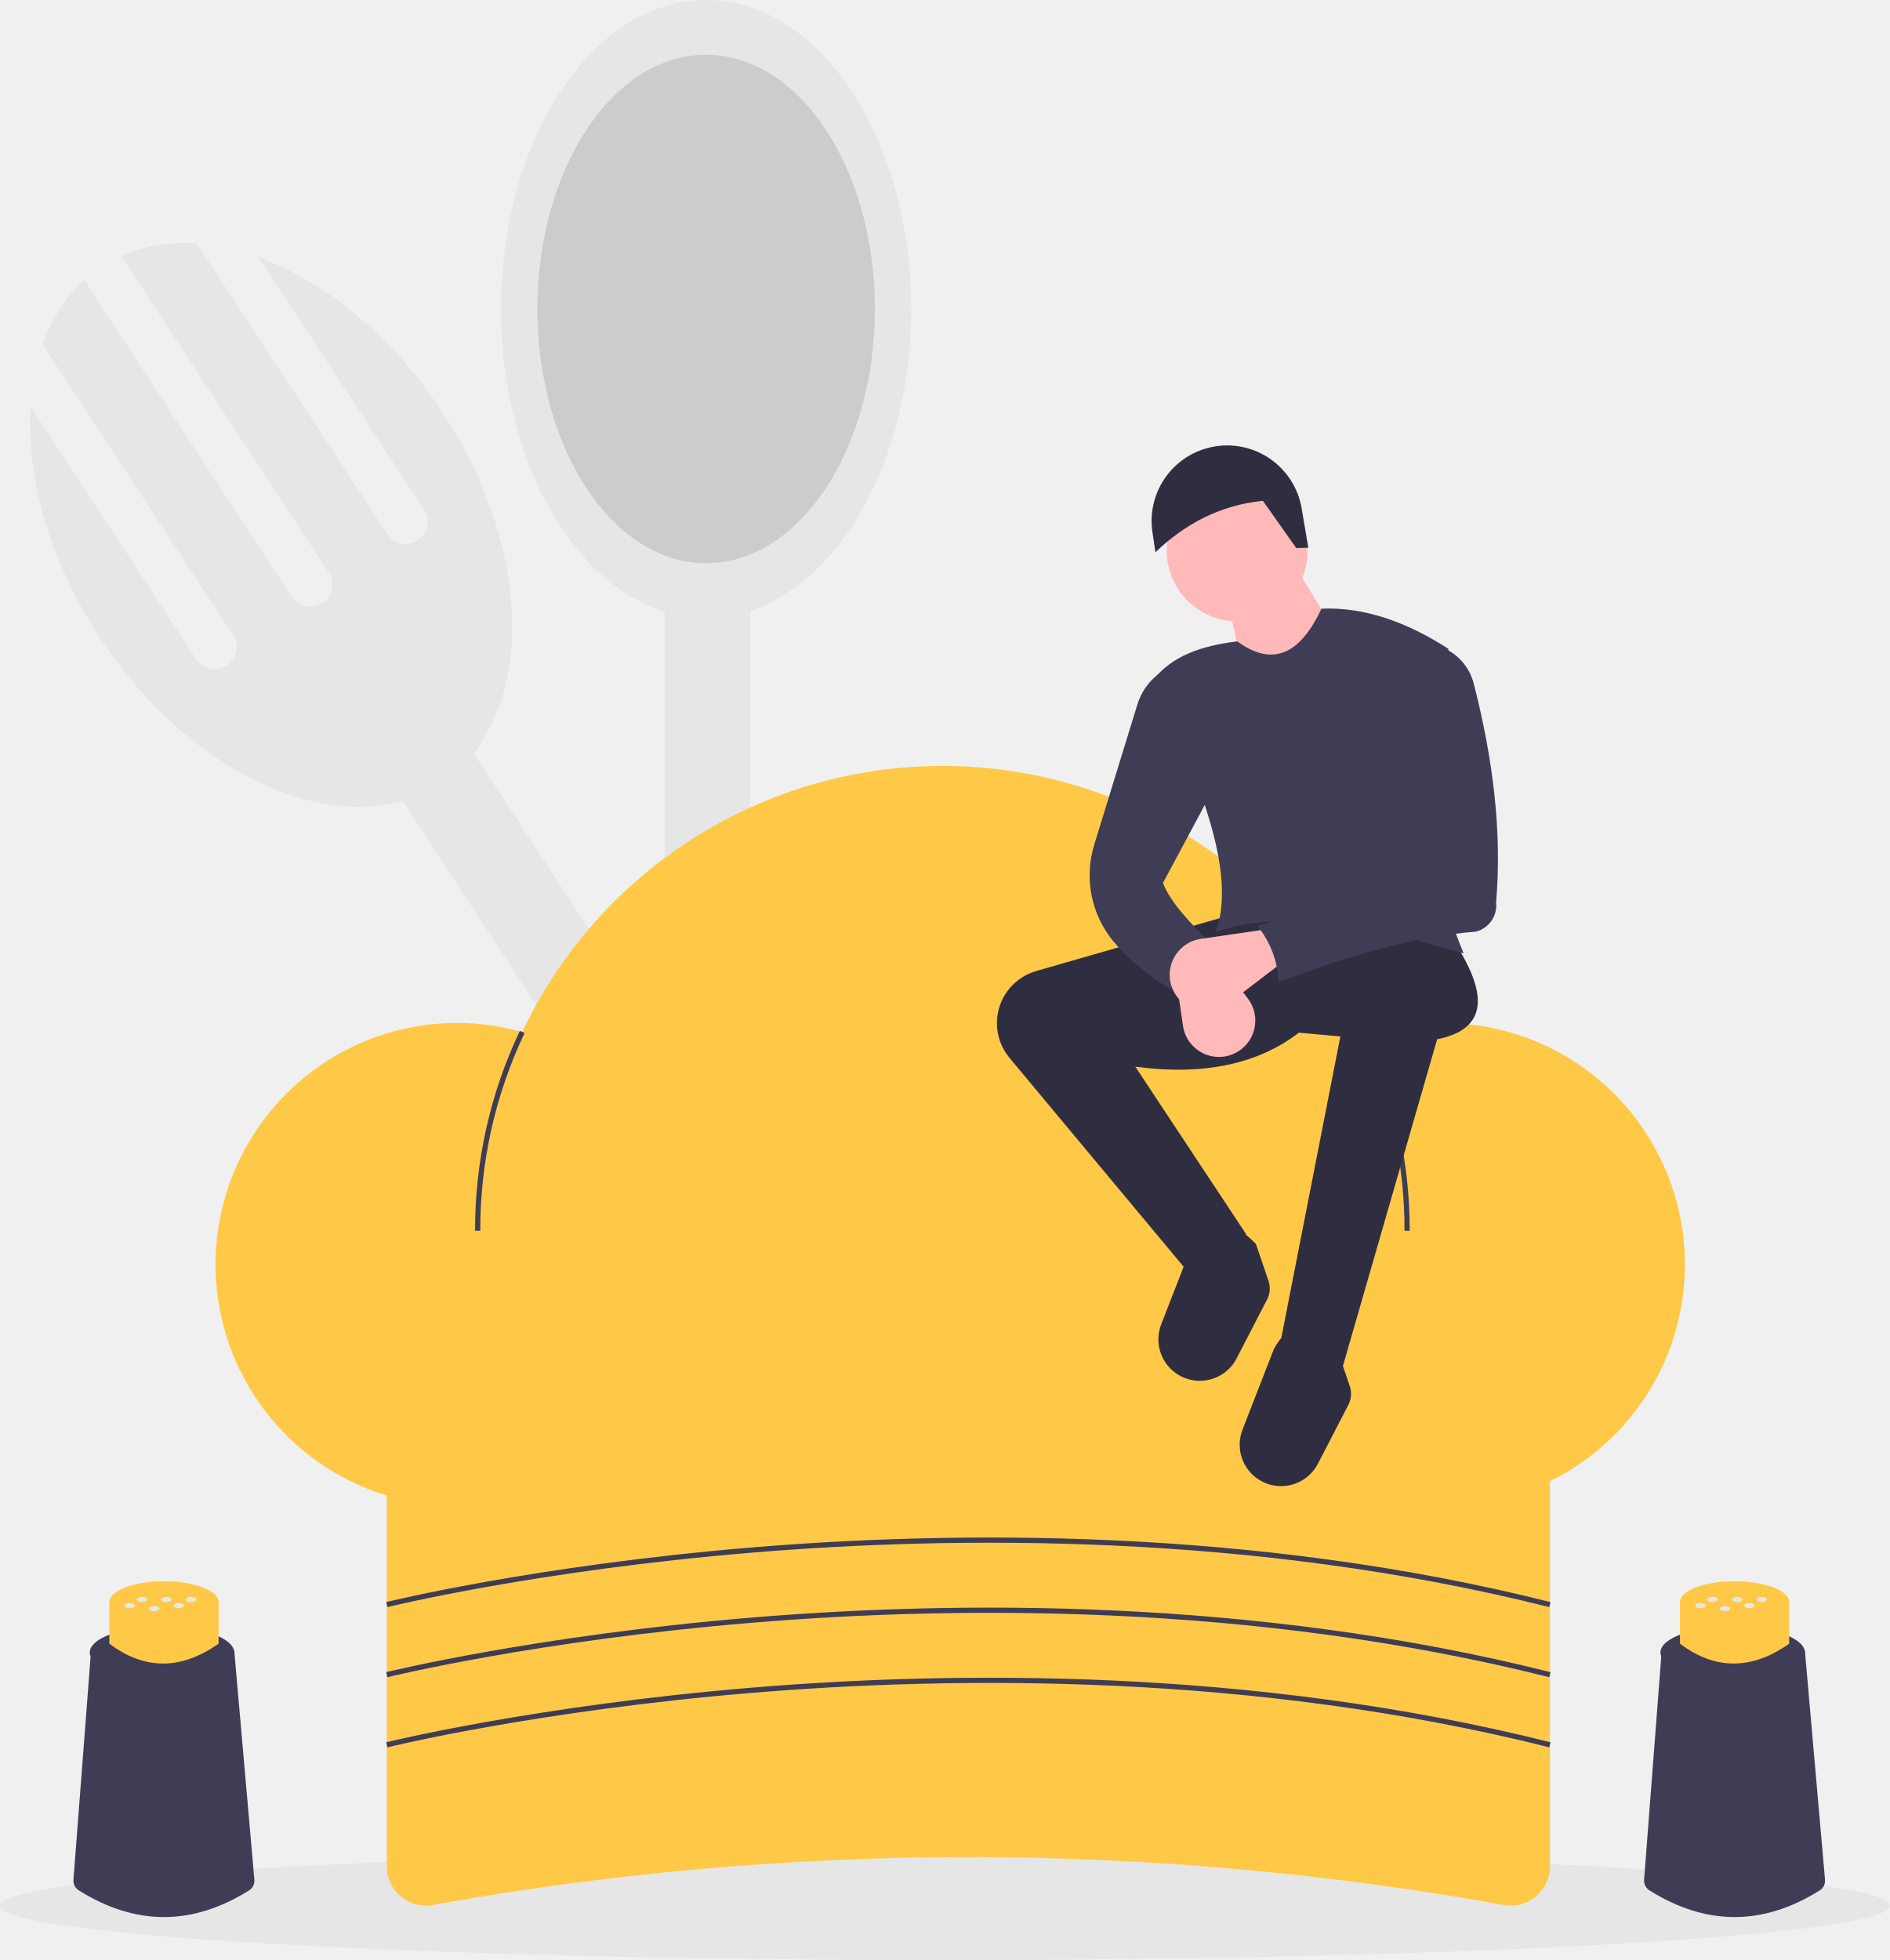
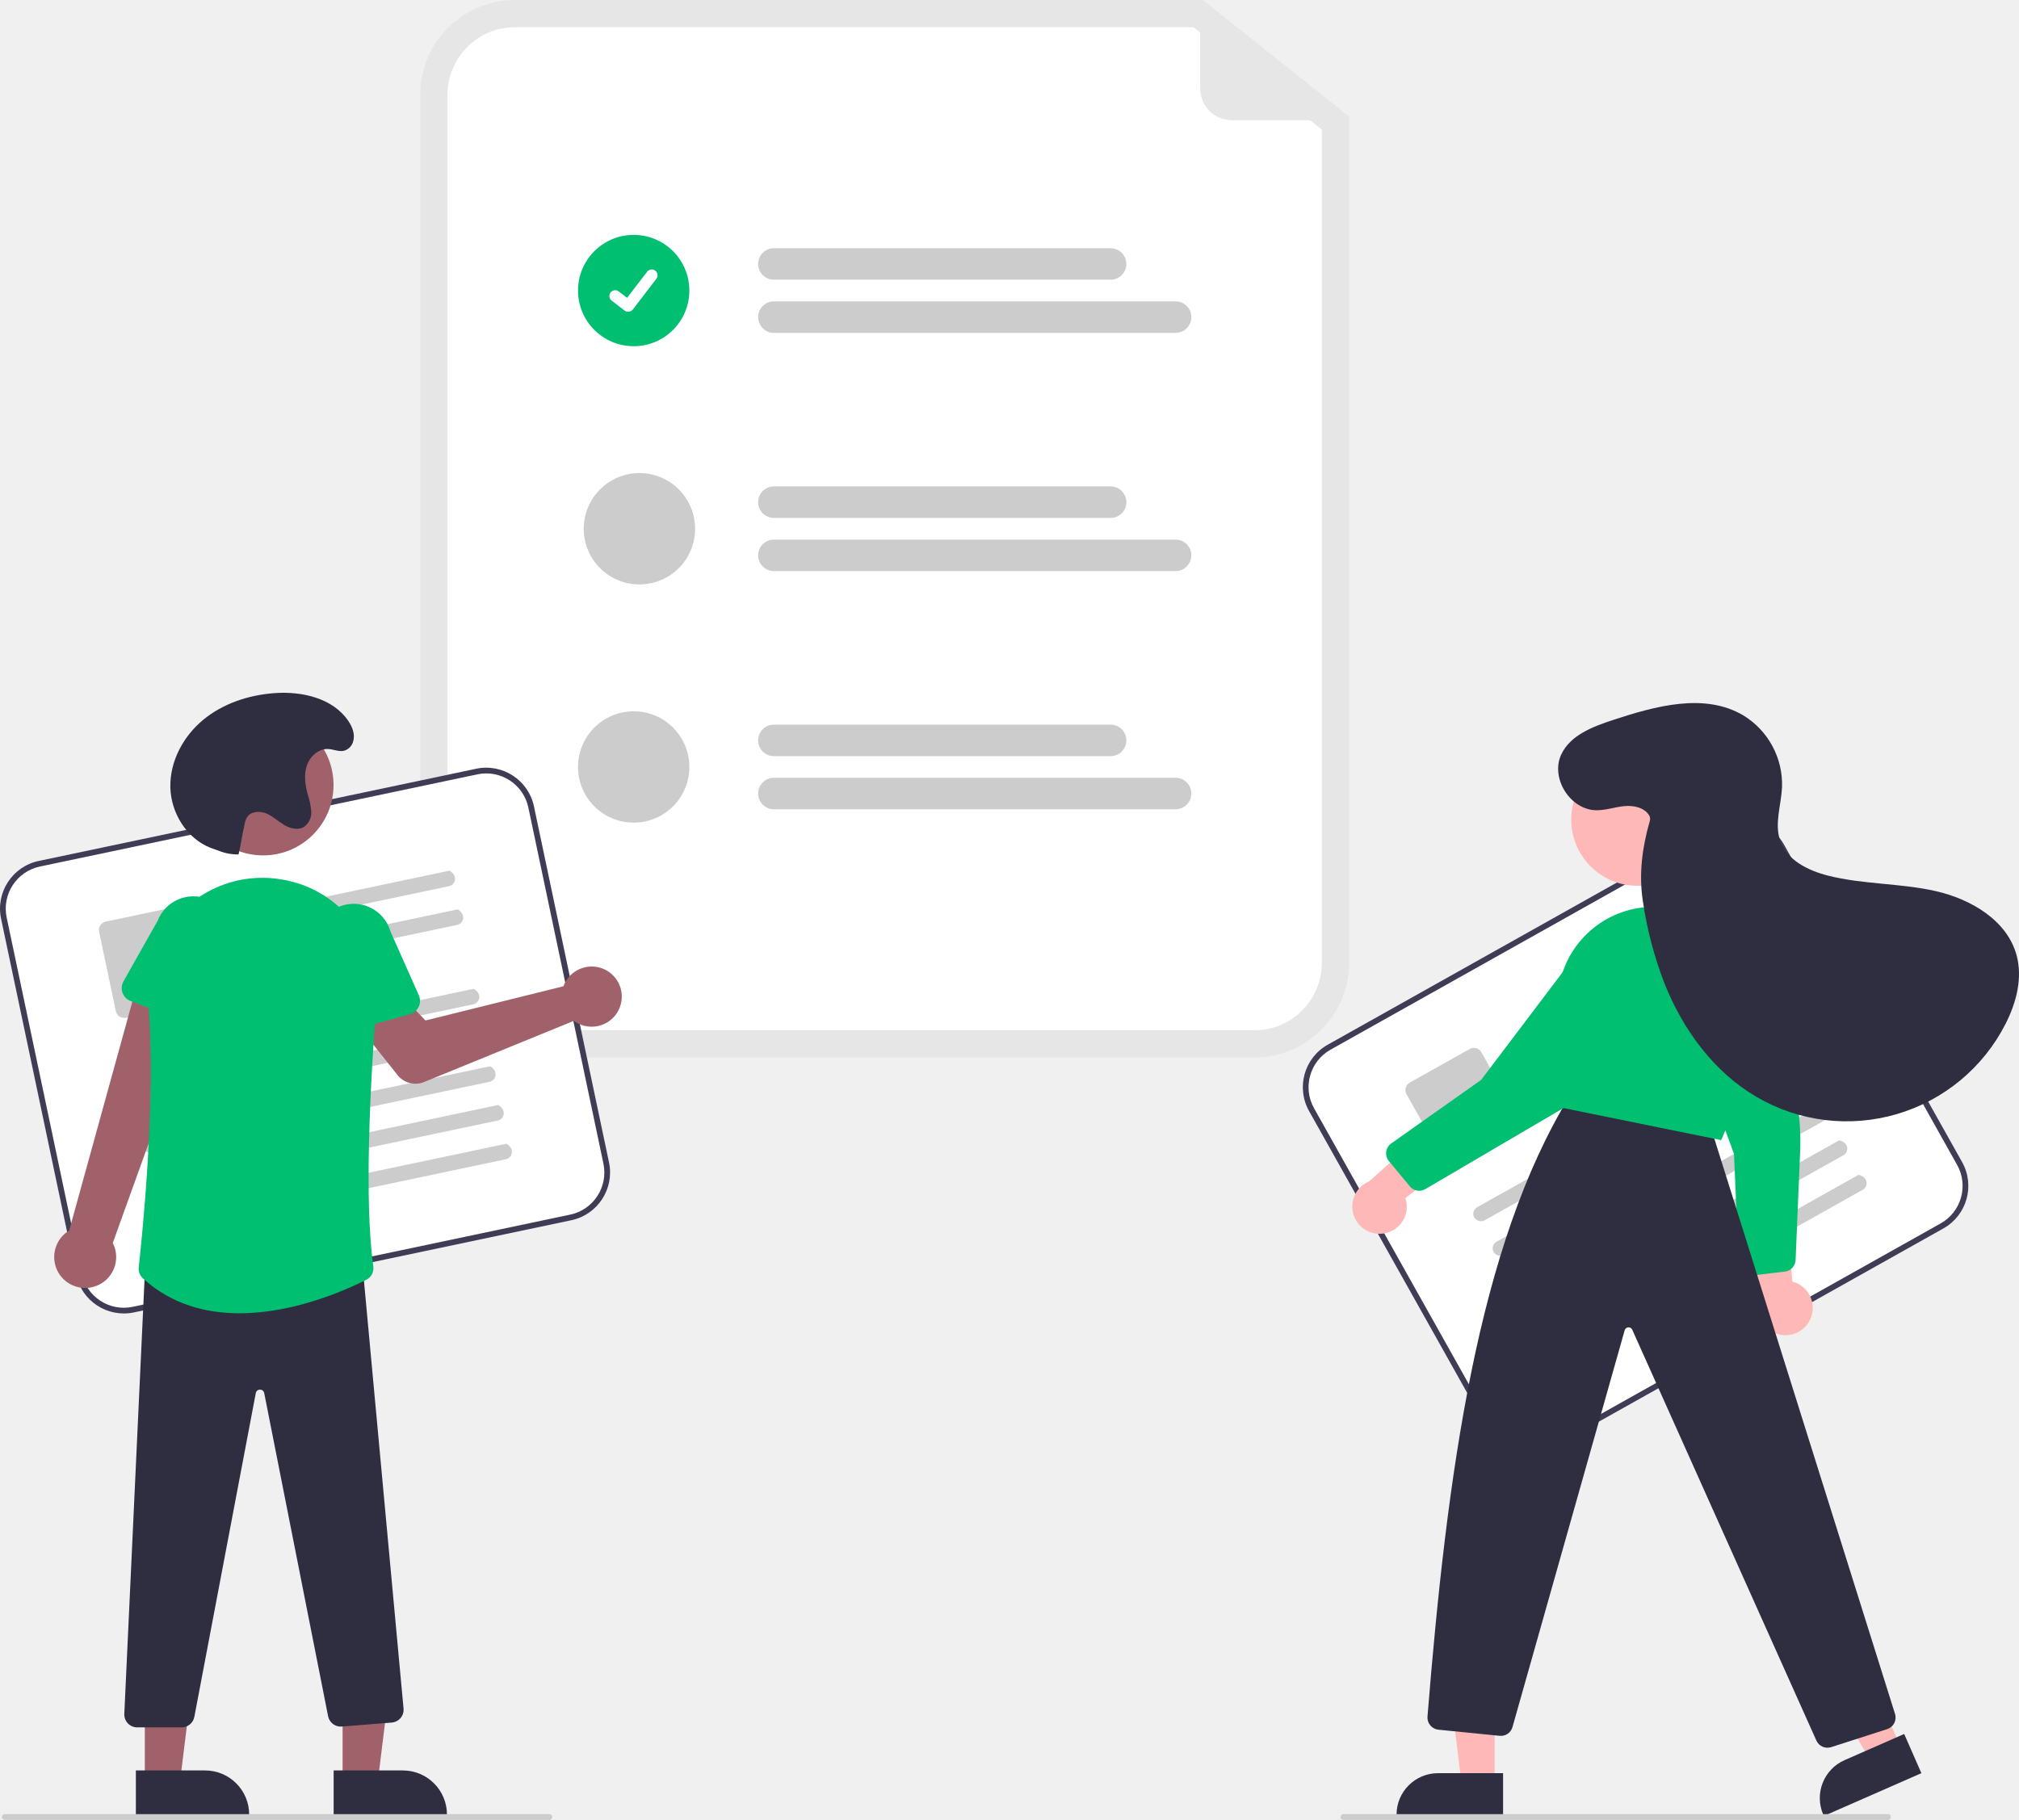
- <svg xmlns="http://www.w3.org/2000/svg" data-name="Layer 1" width="728" height="754.885" viewBox="0 0 728 754.885">
-   <rect x="514.67" y="302.631" width="33" height="524" transform="translate(-458.6543 311.2459) rotate(-33.25976)" fill="#e6e6e6" />
-   <path d="M335.583,171.606l63.844,97.343a8.5,8.5,0,0,1-14.215,9.323L311.815,166.365a60.627,60.627,0,0,0-29.149,4.787L362.634,293.08a8.5,8.5,0,0,1-14.215,9.323l-79.969-121.928A60.627,60.627,0,0,0,252.445,205.304L325.842,317.211a8.5,8.5,0,0,1-14.215,9.323l-63.844-97.343c-1.64,27.142,7.209,59.311,26.603,88.881,36.044,54.956,94.84,80.109,131.323,56.181s36.84-87.877.795-142.833C387.11,201.85,361.13,180.916,335.583,171.606Z" transform="translate(-236 -72.55738)" fill="#e6e6e6" />
-   <rect x="256" y="204" width="33" height="524" fill="#e6e6e6" />
-   <ellipse cx="272" cy="119" rx="79" ry="119" fill="#e6e6e6" />
-   <ellipse cx="272" cy="119" rx="65" ry="97.911" fill="#ccc" />
-   <ellipse cx="364" cy="734" rx="364" ry="20.885" fill="#e6e6e6" />
-   <path d="M815.268,806.25a1162.796,1162.796,0,0,0-412.536,0A15.049,15.049,0,0,1,385,791.458V604.557H833V791.458A15.049,15.049,0,0,1,815.268,806.25Z" transform="translate(-236 -72.55738)" fill="#ffc947" />
-   <path d="M792,466.557a92.858,92.858,0,0,0-30.395,5.086,179.055,179.055,0,0,0-324.444-1.639,93.005,93.005,0,1,0,12.17,174.75,179.026,179.026,0,0,0,300.748-2.164A93.007,93.007,0,1,0,792,466.557Z" transform="translate(-236 -72.55738)" fill="#ffc947" />
-   <path d="M421,546.557h-2A178.402,178.402,0,0,1,436.247,469.572l1.808.856A176.41,176.41,0,0,0,421,546.557Z" transform="translate(-236 -72.55738)" fill="#3f3d56" />
-   <path d="M779,546.557h-2a176.526,176.526,0,0,0-16.294-74.501l1.816-.838A178.51,178.51,0,0,1,779,546.557Z" transform="translate(-236 -72.55738)" fill="#3f3d56" />
-   <path d="M385.241,691.528l-.482-1.941c.564-.14,57.403-14.1,140.7-21.026,76.881-6.393,192.687-7.935,307.785,21.027l-.488,1.939C717.939,662.637,602.387,664.173,525.667,670.551,442.519,677.462,385.804,691.388,385.241,691.528Z" transform="translate(-236 -72.55738)" fill="#3f3d56" />
-   <path d="M385.241,718.528l-.482-1.941c.564-.14,57.403-14.1,140.7-21.026,76.881-6.393,192.687-7.935,307.785,21.027l-.488,1.939C717.939,689.637,602.387,691.175,525.667,697.551,442.519,704.462,385.804,718.388,385.241,718.528Z" transform="translate(-236 -72.55738)" fill="#3f3d56" />
-   <path d="M385.241,745.528l-.482-1.941c.564-.14,57.403-14.1,140.7-21.026,76.881-6.393,192.687-7.935,307.785,21.027l-.488,1.939C717.939,716.637,602.387,718.175,525.667,724.551,442.519,731.462,385.804,745.388,385.241,745.528Z" transform="translate(-236 -72.55738)" fill="#3f3d56" />
-   <path d="M753.267,598.713,729.037,590.475l23.261-118.729-15.992-1.454c-15.594,11.964-36.36,16.655-62.999,13.084l42.645,64.453-21.745,15.349-69.368-83.205A20.866,20.866,0,0,1,620,466.612v0a20.866,20.866,0,0,1,15.091-20.051L709.168,425.224l86.745,9.692c13.115,19.994,13.627,33.9-6.336,37.911Z" transform="translate(-236 -72.55738)" fill="#2f2e41" />
-   <path d="M728.467,644.901h0a15.959,15.959,0,0,1-13.866-21.711l12.046-30.976c6.119-11.591,14.516-10.14,24.433,0l4.846,14.215a9.175,9.175,0,0,1-.535,7.176L743.65,636.306A15.959,15.959,0,0,1,728.467,644.901Z" transform="translate(-236 -72.55738)" fill="#2f2e41" />
-   <path d="M697.152,604.338h0a15.959,15.959,0,0,1-13.866-21.711l12.046-30.976c6.119-11.591,14.516-10.14,24.433,0l4.846,14.215a9.175,9.175,0,0,1-.535,7.176L712.335,595.743A15.959,15.959,0,0,1,697.152,604.338Z" transform="translate(-236 -72.55738)" fill="#2f2e41" />
-   <circle cx="476.56" cy="212.131" r="27.138" fill="#ffb9b9" />
-   <polygon points="518.721 250.415 481.406 269.799 473.652 234.907 499.336 218.915 518.721 250.415" fill="#ffb9b9" />
-   <path d="M799.789,439.762c-37.234-11.246-71.018-17.073-95.468-8.238,8.427-23.708-7.127-59.911-24.23-96.921,7.379-9.647,19.146-13.383,32.469-15.023,14.577,10.584,24.741,3.791,32.469-12.6,16.854-.677,33.095,5.292,48.945,15.507C781.584,362.173,783.814,401.253,799.789,439.762Z" transform="translate(-236 -72.55738)" fill="#3f3d56" />
-   <path d="M703.837,437.339c-5.88,3.466-11.306,9.303-16.477,16.477-8.738-5.349-16.428-11.439-22.486-18.683a40.011,40.011,0,0,1-7.33-37.429l16.561-53.822a23.61,23.61,0,0,1,7.678-11.381l2.186-1.776,21.807,41.192-21.807,40.707C686.734,420.039,694.883,428.603,703.837,437.339Z" transform="translate(-236 -72.55738)" fill="#3f3d56" />
-   <path d="M711.343,478.375h0a14.005,14.005,0,0,1-19.667-10.719L688.072,442.982l12.6-6.785,15.991,20.934A14.005,14.005,0,0,1,711.343,478.375Z" transform="translate(-236 -72.55738)" fill="#ffb9b9" />
-   <path d="M739.94,283.5l-4.634.138-12.853-18.207c-16.47,1.703-29.965,8.858-41.385,19.818l-1.158-7.72a29.102,29.102,0,0,1,22.903-32.819h0a29.102,29.102,0,0,1,34.572,23.657Z" transform="translate(-236 -72.55738)" fill="#2f2e41" />
-   <path d="M687.828,453.826v0a14.005,14.005,0,0,1,10.719-19.667l24.675-3.604,6.785,12.6L709.072,459.145A14.005,14.005,0,0,1,687.828,453.826Z" transform="translate(-236 -72.55738)" fill="#ffb9b9" />
-   <path d="M804.49,431.381c-23.475,1.823-49.106,9.143-75.938,19.527a37.121,37.121,0,0,0-8.238-21.807c24.37-6.419,46.484-13.951,60.091-25.684L772.167,341.387l17.93-20.353,3.093,1.614a20.652,20.652,0,0,1,10.469,13.143c7.571,29.449,10.934,57.665,8.622,84.218A10.471,10.471,0,0,1,804.49,431.381Z" transform="translate(-236 -72.55738)" fill="#3f3d56" />
-   <path d="M331.886,800.669q-32.749,20.483-65.497-.017a4.441,4.441,0,0,1-2.101-4.096l6.812-88.561h55.1l7.783,88.53A4.44,4.44,0,0,1,331.886,800.669Z" transform="translate(-236 -72.55738)" fill="#3f3d56" />
-   <ellipse cx="62.396" cy="636.439" rx="27.804" ry="10.018" fill="#3f3d56" />
-   <path d="M320.189,705.614q-21.733,15.288-42.077,0V689.585h42.077Z" transform="translate(-236 -72.55738)" fill="#ffc947" />
-   <ellipse cx="63.151" cy="617.028" rx="21.038" ry="8.015" fill="#ffc947" />
-   <ellipse cx="64.153" cy="616.026" rx="2.004" ry="1.002" fill="#e6e6e6" />
-   <ellipse cx="73.614" cy="616.026" rx="2.004" ry="1.002" fill="#e6e6e6" />
-   <ellipse cx="68.883" cy="618.391" rx="2.004" ry="1.002" fill="#e6e6e6" />
-   <ellipse cx="49.961" cy="618.391" rx="2.004" ry="1.002" fill="#e6e6e6" />
-   <ellipse cx="54.692" cy="616.026" rx="2.004" ry="1.002" fill="#e6e6e6" />
-   <ellipse cx="59.422" cy="619.574" rx="2.004" ry="1.002" fill="#e6e6e6" />
-   <path d="M936.886,800.669q-32.749,20.483-65.497-.017a4.441,4.441,0,0,1-2.101-4.096l6.812-88.561h55.1l7.783,88.53A4.44,4.44,0,0,1,936.886,800.669Z" transform="translate(-236 -72.55738)" fill="#3f3d56" />
-   <ellipse cx="667.396" cy="636.439" rx="27.804" ry="10.018" fill="#3f3d56" />
-   <path d="M925.189,705.614q-21.733,15.288-42.077,0V689.585h42.077Z" transform="translate(-236 -72.55738)" fill="#ffc947" />
-   <ellipse cx="668.151" cy="617.028" rx="21.038" ry="8.015" fill="#ffc947" />
-   <ellipse cx="669.153" cy="616.026" rx="2.004" ry="1.002" fill="#e6e6e6" />
-   <ellipse cx="678.614" cy="616.026" rx="2.004" ry="1.002" fill="#e6e6e6" />
-   <ellipse cx="673.883" cy="618.391" rx="2.004" ry="1.002" fill="#e6e6e6" />
-   <ellipse cx="654.961" cy="618.391" rx="2.004" ry="1.002" fill="#e6e6e6" />
-   <ellipse cx="659.692" cy="616.026" rx="2.004" ry="1.002" fill="#e6e6e6" />
-   <ellipse cx="664.422" cy="619.574" rx="2.004" ry="1.002" fill="#e6e6e6" />
+ <svg xmlns="http://www.w3.org/2000/svg" data-name="Layer 1" width="704.362" height="635" viewBox="0 0 704.362 635">
+   <path d="M685.451,501.5h-258a33.037,33.037,0,0,1-33-33v-303a33.037,33.037,0,0,1,33-33H667.478l50.973,40.629V468.5A33.037,33.037,0,0,1,685.451,501.5Z" transform="translate(-247.8189 -132.5)" fill="#e6e6e6" />
+   <path d="M427.451,142a23.527,23.527,0,0,0-23.5,23.5v303a23.527,23.527,0,0,0,23.5,23.5h258a23.527,23.527,0,0,0,23.5-23.5V177.706L664.155,142Z" transform="translate(-247.8189 -132.5)" fill="#fff" />
+   <path d="M635.27,230.104H517.806a5.495,5.495,0,1,1,0-10.991h117.464a5.495,5.495,0,1,1,0,10.991Z" transform="translate(-247.8189 -132.5)" fill="#ccc" />
+   <path d="M657.939,248.651H517.806a5.495,5.495,0,1,1,0-10.991H657.939a5.495,5.495,0,1,1,0,10.991Z" transform="translate(-247.8189 -132.5)" fill="#ccc" />
+   <path d="M635.27,313.222H517.806a5.495,5.495,0,1,1,0-10.991h117.464a5.495,5.495,0,1,1,0,10.991Z" transform="translate(-247.8189 -132.5)" fill="#ccc" />
+   <path d="M657.939,331.769H517.806a5.495,5.495,0,1,1,0-10.991H657.939a5.495,5.495,0,1,1,0,10.991Z" transform="translate(-247.8189 -132.5)" fill="#ccc" />
+   <path d="M635.27,396.34H517.806a5.495,5.495,0,1,1,0-10.991h117.464a5.495,5.495,0,1,1,0,10.991Z" transform="translate(-247.8189 -132.5)" fill="#ccc" />
+   <path d="M657.939,414.886H517.806a5.495,5.495,0,0,1,0-10.991H657.939a5.495,5.495,0,1,1,0,10.991Z" transform="translate(-247.8189 -132.5)" fill="#ccc" />
+   <circle id="b6fa6563-5e20-492f-ac6f-1d924df782c1" data-name="Ellipse 44" cx="221.073" cy="101.382" r="19.423" fill="#01bf71" />
+   <path id="bcd12bac-9f30-4deb-ae50-48c1cb737c9b-165" data-name="Path 395" d="M466.967,241.292a2.014,2.014,0,0,1-1.212-.403l-.022-.016-4.565-3.492a2.029,2.029,0,0,1,2.468-3.22l2.957,2.267,6.987-9.115a2.028,2.028,0,0,1,2.843-.376l.001 0-.043.06.045-.06a2.03,2.03,0,0,1,.375,2.843l-8.218,10.716a2.029,2.029,0,0,1-1.613.791Z" transform="translate(-247.8189 -132.5)" fill="#fff" />
+   <circle id="b95850ed-3210-4af9-b38f-3ce1288a2453" data-name="Ellipse 44" cx="223.073" cy="184.5" r="19.423" fill="#ccc" />
+   <circle id="b1885188-7f5c-4441-a082-07b02d322a90" data-name="Ellipse 44" cx="221.073" cy="267.618" r="19.423" fill="#ccc" />
+   <path d="M717.459,174.436h-39.929a10.991,10.991,0,0,1-10.991-10.991v-29.491a.687.687,0,0,1,1.113-.538l50.233,39.795A.687.687,0,0,1,717.459,174.436Z" transform="translate(-247.8189 -132.5)" fill="#e6e6e6" />
+   <path d="M447.167,558.272,294.521,590.447A17.019,17.019,0,0,1,274.38,577.319l-26.194-124.269a17.019,17.019,0,0,1,13.128-20.141l152.646-32.175a17.019,17.019,0,0,1,20.141,13.128L460.295,538.131A17.019,17.019,0,0,1,447.167,558.272Z" transform="translate(-247.8189 -132.5)" fill="#fff" />
+   <path d="M447.167,558.272,294.521,590.447A17.019,17.019,0,0,1,274.38,577.319l-26.194-124.269a17.019,17.019,0,0,1,13.128-20.141l152.646-32.175a17.019,17.019,0,0,1,20.141,13.128L460.295,538.131A17.019,17.019,0,0,1,447.167,558.272ZM261.727,434.866a15.017,15.017,0,0,0-11.584,17.771l26.194,124.269a15.017,15.017,0,0,0,17.771,11.584L446.754,556.315A15.017,15.017,0,0,0,458.338,538.544l-26.194-124.269a15.017,15.017,0,0,0-17.771-11.584Z" transform="translate(-247.8189 -132.5)" fill="#3f3d56" />
+   <path id="b3d30341-bfe2-418c-85c9-1bd82b5f5e0c-166" data-name="Path 411" d="M404.476,441.709l-77.038,16.238a2.731,2.731,0,0,1-3.229-1.863,2.631,2.631,0,0,1,1.999-3.254l78.42-16.53c3.062,1.726,2.094,4.935-.152,5.409Z" transform="translate(-247.8189 -132.5)" fill="#ccc" />
+   <path id="ba7e3b3b-1e3b-4053-b678-ceb2b593f6ee-167" data-name="Path 412" d="M407.324,455.222l-77.038,16.238a2.731,2.731,0,0,1-3.229-1.863,2.631,2.631,0,0,1,1.999-3.254l78.42-16.53c3.062,1.726,2.094,4.935-.152,5.409Z" transform="translate(-247.8189 -132.5)" fill="#ccc" />
+   <path id="f6076b75-2d9c-4839-8b09-e00257d358cf-168" data-name="Path 413" d="M315.254,482.665l-23.511,4.956a2.962,2.962,0,0,1-3.506-2.285L282.389,457.59a2.962,2.962,0,0,1,2.285-3.506l23.511-4.956a2.963,2.963,0,0,1,3.506,2.285L317.539,479.159a2.962,2.962,0,0,1-2.285,3.506Z" transform="translate(-247.8189 -132.5)" fill="#ccc" />
+   <path id="acc57b87-b2e4-43d3-aa96-a8e2462d330c-169" data-name="Path 414" d="M412.932,482.937,295.358,507.72a2.731,2.731,0,0,1-3.229-1.863,2.631,2.631,0,0,1,1.999-3.254l118.958-25.074c3.062,1.726,2.094,4.935-.152,5.409Z" transform="translate(-247.8189 -132.5)" fill="#ccc" />
+   <path id="e5415755-f7b6-4857-8e09-1413b7f93e97-170" data-name="Path 415" d="M415.781,496.454,298.207,521.237a2.731,2.731,0,0,1-3.229-1.863,2.631,2.631,0,0,1,1.999-3.254l118.958-25.074c3.062,1.726,2.094,4.935-.152,5.409Z" transform="translate(-247.8189 -132.5)" fill="#ccc" />
+   <path id="afce3f4d-2700-4434-8207-f3b7a686e1c3-171" data-name="Path 416" d="M418.629,509.962,301.054,534.745a2.731,2.731,0,0,1-3.229-1.863,2.631,2.631,0,0,1,1.999-3.254l118.958-25.074c3.062,1.726,2.094,4.935-.152,5.409Z" transform="translate(-247.8189 -132.5)" fill="#ccc" />
+   <path id="abb1f551-863d-408b-9aec-d87e952e72e4-172" data-name="Path 417" d="M421.478,523.478,303.903,548.261a2.731,2.731,0,0,1-3.229-1.863,2.631,2.631,0,0,1,1.999-3.254l118.958-25.074c3.062,1.726,2.094,4.935-.152,5.409Z" transform="translate(-247.8189 -132.5)" fill="#ccc" />
+   <path id="bbed1b24-9150-4534-8e9c-e5347be55157-173" data-name="Path 418" d="M424.325,536.988,306.75,561.77a2.731,2.731,0,0,1-3.229-1.863,2.631,2.631,0,0,1,1.999-3.254L424.477,531.579c3.062,1.726,2.094,4.935-.152,5.409Z" transform="translate(-247.8189 -132.5)" fill="#ccc" />
+   <path d="M445.08,475.121a10.525,10.525,0,0,0-.683,1.51l-48.133,11.944-8.373-8.663-14.725,10.928,13.333,16.776a8,8,0,0,0,9.289,2.428l52.229-21.342a10.497,10.497,0,1,0-2.936-13.582Z" transform="translate(-247.8189 -132.5)" fill="#a0616a" />
+   <path d="M280.783,581.413a10.743,10.743,0,0,0,6.378-15.188l33.124-92.067-23.004-4.077-25.327,91.781a10.801,10.801,0,0,0,8.828,19.551Z" transform="translate(-247.8189 -132.5)" fill="#a0616a" />
+   <path d="M316.079,490.501l-22.713-8.717a4.817,4.817,0,0,1-2.47-6.863l11.915-21.126a13.377,13.377,0,0,1,24.95,9.66l-5.256,23.598a4.817,4.817,0,0,1-6.427,3.448Z" transform="translate(-247.8189 -132.5)" fill="#01bf71" />
+   <polygon points="119.525 621.766 131.785 621.765 137.617 574.477 119.523 574.478 119.525 621.766" fill="#a0616a" />
+   <path d="M364.216,750.263l24.144-.001h.001a15.386,15.386,0,0,1,15.386,15.386v.5l-39.531.001Z" transform="translate(-247.8189 -132.5)" fill="#2f2e41" />
+   <polygon points="50.525 621.766 62.785 621.765 68.617 574.477 50.523 574.478 50.525 621.766" fill="#a0616a" />
+   <path d="M295.216,750.263l24.144-.001h.001a15.386,15.386,0,0,1,15.386,15.386v.5l-39.531.001Z" transform="translate(-247.8189 -132.5)" fill="#2f2e41" />
+   <path d="M311.196,735.233H295.682a4.5,4.5,0,0,1-4.495-4.714l7.369-158.332.464-.013,74.919-1.953L388.6,728.644a4.5,4.5,0,0,1-4.121,4.911l-17.426,1.394a4.502,4.502,0,0,1-4.767-3.582L339.995,618.59a1.454,1.454,0,0,0-1.469-1.199h-.006a1.454,1.454,0,0,0-1.466,1.211l-21.443,113A4.51,4.51,0,0,1,311.196,735.233Z" transform="translate(-247.8189 -132.5)" fill="#2f2e41" />
+   <circle cx="91.797" cy="273.914" r="24.561" fill="#a0616a" />
+   <path d="M331.38,590.742c-11.706,0-23.73-3.077-33.698-12.175a4.552,4.552,0,0,1-1.469-3.85c1.067-9.586,6.242-59.081,3.328-92.144A40.02,40.02,0,0,1,312.496,449.269a39.598,39.598,0,0,1,33.962-9.834h0c.306.055.612.112.918.171,19.664,3.806,33.326,22.004,31.78,42.331-2.256,29.66-4.278,69.779-1.103,92.468a4.493,4.493,0,0,1-2.415,4.637C368.414,582.692,350.312,590.742,331.38,590.742Z" transform="translate(-247.8189 -132.5)" fill="#01bf71" />
+   <path d="M363.429,492.268A4.812,4.812,0,0,1,361.32,488.857l-2.992-23.99a13.377,13.377,0,0,1,25.754-7.248l9.856,22.161a4.817,4.817,0,0,1-3.11,6.598l-23.437,6.522A4.811,4.811,0,0,1,363.429,492.268Z" transform="translate(-247.8189 -132.5)" fill="#01bf71" />
+   <path d="M331.042,430.628a17.598,17.598,0,0,1-6.797-1.23c-.951-.367-1.939-.668-2.889-1.035-8.387-3.24-13.911-12.172-14.109-21.16s4.457-17.713,11.369-23.462,15.865-8.701,24.83-9.384c9.657-.735,20.53,1.714,25.926,9.756,1.436,2.141,2.441,4.738,1.59,7.322a4.686,4.686,0,0,1-1.32,2.028c-2.41,2.144-4.812.532-7.269.389-3.377-.196-6.409,2.537-7.499,5.739s-.61,6.727.27,9.992a24.962,24.962,0,0,1,1.258,6.076,6.108,6.108,0,0,1-2.531,5.379c-2.11,1.275-4.881.537-6.992-.736s-3.935-3.044-6.216-3.981-5.344-.729-6.671,1.348a7.379,7.379,0,0,0-.843,2.435c-1.19,5.421-.916,5.102-2.106,10.523Z" transform="translate(-247.8189 -132.5)" fill="#2f2e41" />
+   <path d="M439.487,767.5h-190a1,1,0,0,1,0-2h190a1,1,0,1,1,0,2Z" transform="translate(-247.8189 -132.5)" fill="#ccc" />
+   <path d="M925.831,561.129,789.773,637.447a17.019,17.019,0,0,1-23.143-6.51l-62.13-110.765A17.019,17.019,0,0,1,711.01,497.028l136.058-76.317a17.019,17.019,0,0,1,23.143,6.51L932.341,537.986A17.019,17.019,0,0,1,925.831,561.129Z" transform="translate(-247.8189 -132.5)" fill="#fff" />
+   <path d="M925.831,561.129,789.773,637.447a17.019,17.019,0,0,1-23.143-6.51l-62.13-110.765A17.019,17.019,0,0,1,711.01,497.028l136.058-76.317a17.019,17.019,0,0,1,23.143,6.51L932.341,537.986A17.019,17.019,0,0,1,925.831,561.129ZM711.988,498.773a15.017,15.017,0,0,0-5.744,20.421l62.13,110.765a15.017,15.017,0,0,0,20.421,5.744l136.058-76.317a15.017,15.017,0,0,0,5.744-20.421l-62.13-110.765a15.017,15.017,0,0,0-20.421-5.744Z" transform="translate(-247.8189 -132.5)" fill="#3f3d56" />
+   <path id="b4188fdd-8694-46fd-b6a9-2365408da1f7-174" data-name="Path 411" d="M850.26,462.648,781.594,501.165a2.731,2.731,0,0,1-3.638-.813,2.631,2.631,0,0,1,.935-3.703l69.898-39.207c3.438.732,3.473,4.084,1.471,5.207Z" transform="translate(-247.8189 -132.5)" fill="#ccc" />
+   <path id="e79bc6ad-6d6d-496e-bd80-f918a84d8140-175" data-name="Path 412" d="M857.016,474.693,788.35,513.209a2.731,2.731,0,0,1-3.638-.813,2.631,2.631,0,0,1,.935-3.703l69.898-39.207c3.438.732,3.473,4.084,1.471,5.207Z" transform="translate(-247.8189 -132.5)" fill="#ccc" />
+   <path id="b0898467-4323-4072-9ee9-29d386bbe07d-176" data-name="Path 413" d="M777.353,528.393l-20.956,11.755a2.962,2.962,0,0,1-4.028-1.133L738.496,514.285a2.962,2.962,0,0,1,1.133-4.028l20.956-11.755a2.963,2.963,0,0,1,4.028,1.133L778.486,524.365a2.962,2.962,0,0,1-1.133,4.028Z" transform="translate(-247.8189 -132.5)" fill="#ccc" />
+   <path id="aea6c33f-bf9b-47d5-9d2e-017fc614339c-177" data-name="Path 414" d="M870.65,499.466,765.852,558.249a2.731,2.731,0,0,1-3.638-.813,2.631,2.631,0,0,1,.935-3.703L869.179,494.259c3.438.732,3.473,4.084,1.471,5.207Z" transform="translate(-247.8189 -132.5)" fill="#ccc" />
+   <path id="b16b06d0-f954-457b-b4c1-332719c9f6d6-178" data-name="Path 415" d="M877.408,511.514,772.61,570.297a2.731,2.731,0,0,1-3.638-.813,2.631,2.631,0,0,1,.935-3.703l106.03-59.474c3.438.732,3.473,4.084,1.471,5.207Z" transform="translate(-247.8189 -132.5)" fill="#ccc" />
+   <path id="b3c0d144-cc2c-4ac0-a007-a1ff15c76ba0-179" data-name="Path 416" d="M884.161,523.554,779.364,582.337a2.731,2.731,0,0,1-3.638-.813,2.631,2.631,0,0,1,.935-3.703L882.69,518.347c3.438.732,3.473,4.084,1.471,5.207Z" transform="translate(-247.8189 -132.5)" fill="#ccc" />
+   <path id="b05e8afe-5132-428a-bb53-4b9505cb52a3-180" data-name="Path 417" d="M890.919,535.602,786.121,594.385a2.731,2.731,0,0,1-3.638-.813,2.631,2.631,0,0,1,.935-3.703L889.448,530.394c3.438.732,3.473,4.084,1.471,5.207Z" transform="translate(-247.8189 -132.5)" fill="#ccc" />
+   <path id="a26c59cb-bc72-4a1e-9571-41d1cd64f8ea-181" data-name="Path 418" d="M897.673,547.643,792.875,606.426a2.731,2.731,0,0,1-3.638-.813,2.631,2.631,0,0,1,.935-3.703L896.202,542.436c3.438.732,3.473,4.084,1.471,5.207Z" transform="translate(-247.8189 -132.5)" fill="#ccc" />
+   <path d="M879.39,592.766a9.454,9.454,0,0,0-6.28-13.065l-2.85-33.474-13.706,10.813,4.808,30.13A9.505,9.505,0,0,0,879.39,592.766Z" transform="translate(-247.8189 -132.5)" fill="#ffb8b8" />
+   <path d="M870.519,576.195l-11.383,1.358a4.231,4.231,0,0,1-4.727-4.018l-1.66-38.402L831.171,476.186a12.148,12.148,0,0,1,.641-11.567,15.878,15.878,0,0,1,1.808-2.333,12.109,12.109,0,0,1,10.562-3.75,12.626,12.626,0,0,1,9.483,6.59l14.072,29.487a83.765,83.765,0,0,1,8.094,39.573l-1.587,37.988a4.228,4.228,0,0,1-3.67,4.015Z" transform="translate(-247.8189 -132.5)" fill="#01bf71" />
+   <polygon points="663.126 609.664 652.572 614.296 629.682 575.793 645.258 568.956 663.126 609.664" fill="#ffb8b8" />
+   <path d="M918.127,751.213l-34.03,14.937-.189-.43a14.465,14.465,0,0,1,7.431-19.06l.001-0,20.784-9.123Z" transform="translate(-247.8189 -132.5)" fill="#2f2e41" />
+   <polygon points="521.437 622.477 509.911 622.477 504.428 578.02 521.439 578.021 521.437 622.477" fill="#ffb8b8" />
+   <path d="M772.195,766.15l-37.164-.001v-.47a14.465,14.465,0,0,1,14.465-14.465h.001l22.698.001Z" transform="translate(-247.8189 -132.5)" fill="#2f2e41" />
+   <path d="M881.471,739.779,817.265,596.496a1.41,1.41,0,0,0-2.656.188L775.488,735.078a4.206,4.206,0,0,1-4.503,3.1L749.619,736.042a4.255,4.255,0,0,1-3.798-4.552c6.796-84.524,17.509-164.297,49.602-216.52l.171-.278,48.544,9.519L908.945,730.585a4.249,4.249,0,0,1-2.751,5.264l-19.543,6.282a4.215,4.215,0,0,1-5.179-2.352Z" transform="translate(-247.8189 -132.5)" fill="#2f2e41" />
+   <circle cx="571.237" cy="285.983" r="23.091" fill="#ffb8b8" />
+   <path d="M792.439,518.968l-.294-.061-.069-.292c-3.111-13.135-3.185-27.47-.221-42.605a33.468,33.468,0,0,1,33.508-27.075h0a33.523,33.523,0,0,1,32.818,32.231c.99,26.032-9.649,48.6-9.756,48.825l-.158.331Z" transform="translate(-247.8189 -132.5)" fill="#01bf71" />
+   <path d="M730.539,562.897a9.454,9.454,0,0,0,7.582-12.355l26.596-20.526L748.204,524.35l-22.724,20.36a9.505,9.505,0,0,0,5.06,18.187Z" transform="translate(-247.8189 -132.5)" fill="#ffb8b8" />
+   <path d="M745.066,547.417a4.215,4.215,0,0,1-5.401-.953l-7.306-8.834a4.23,4.23,0,0,1,.817-6.15l31.383-22.194,37.866-50.065a12.147,12.147,0,0,1,10.072-5.726,15.846,15.846,0,0,1,2.939.256h0a12.106,12.106,0,0,1,8.873,6.848,12.625,12.625,0,0,1-.403,11.54l-28.038,45.407-.061.099Z" transform="translate(-247.8189 -132.5)" fill="#01bf71" />
+   <path d="M823.185,417.051c-1.702-2.799-5.457-3.59-8.718-3.271s-6.431,1.465-9.708,1.44c-9.097-.071-16.119-11.158-12.294-19.412,3.137-6.769,10.97-9.742,18.057-12.075,14.858-4.891,31.925-9.591,45.408-1.66a28.214,28.214,0,0,1,13.58,25.14c-.303,6.242-2.694,12.653-.672,18.566,2.332,6.822,9.727,10.481,16.716,12.252,12.251,3.104,25.167,2.604,37.494,5.387s24.959,10.175,28.282,22.368c2.183,8.009-.095,16.63-3.867,24.025a62.223,62.223,0,0,1-86.805,25.461c-14.903-8.702-25.662-23.409-32.076-39.43a132.03,132.03,0,0,1-7.632-29c-1.437-9.291-.218-18.68,2.384-27.714A2.547,2.547,0,0,0,823.185,417.051Z" transform="translate(-247.8189 -132.5)" fill="#2f2e41" />
+   <path d="M906.487,767.5h-190a1,1,0,0,1,0-2h190a1,1,0,1,1,0,2Z" transform="translate(-247.8189 -132.5)" fill="#ccc" />
</svg>
